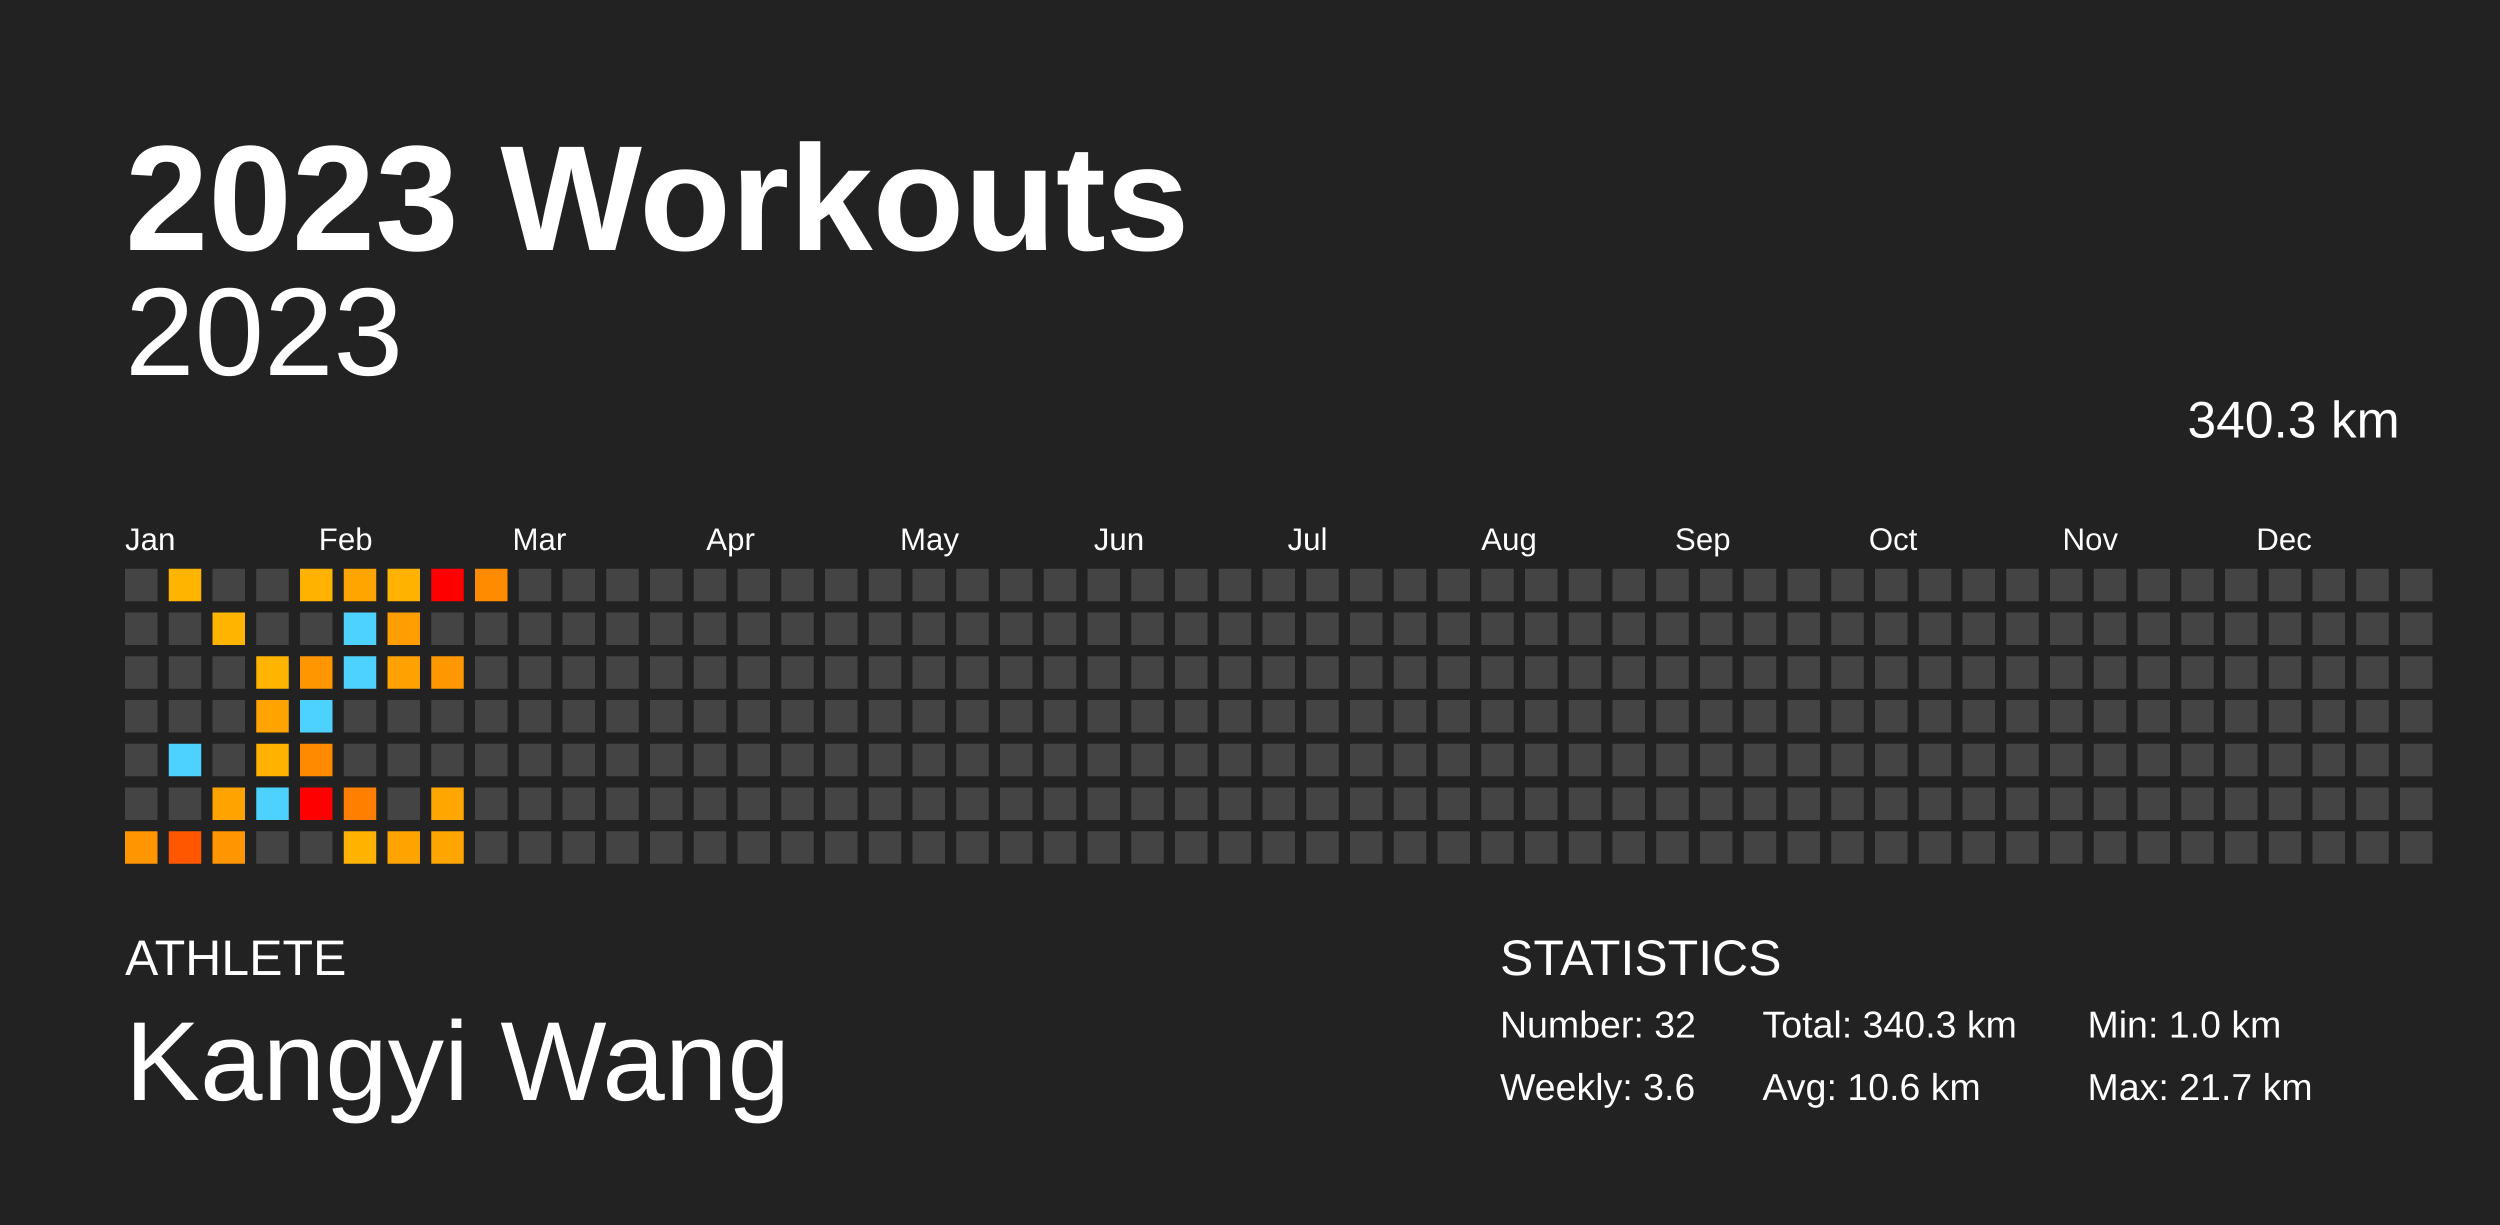
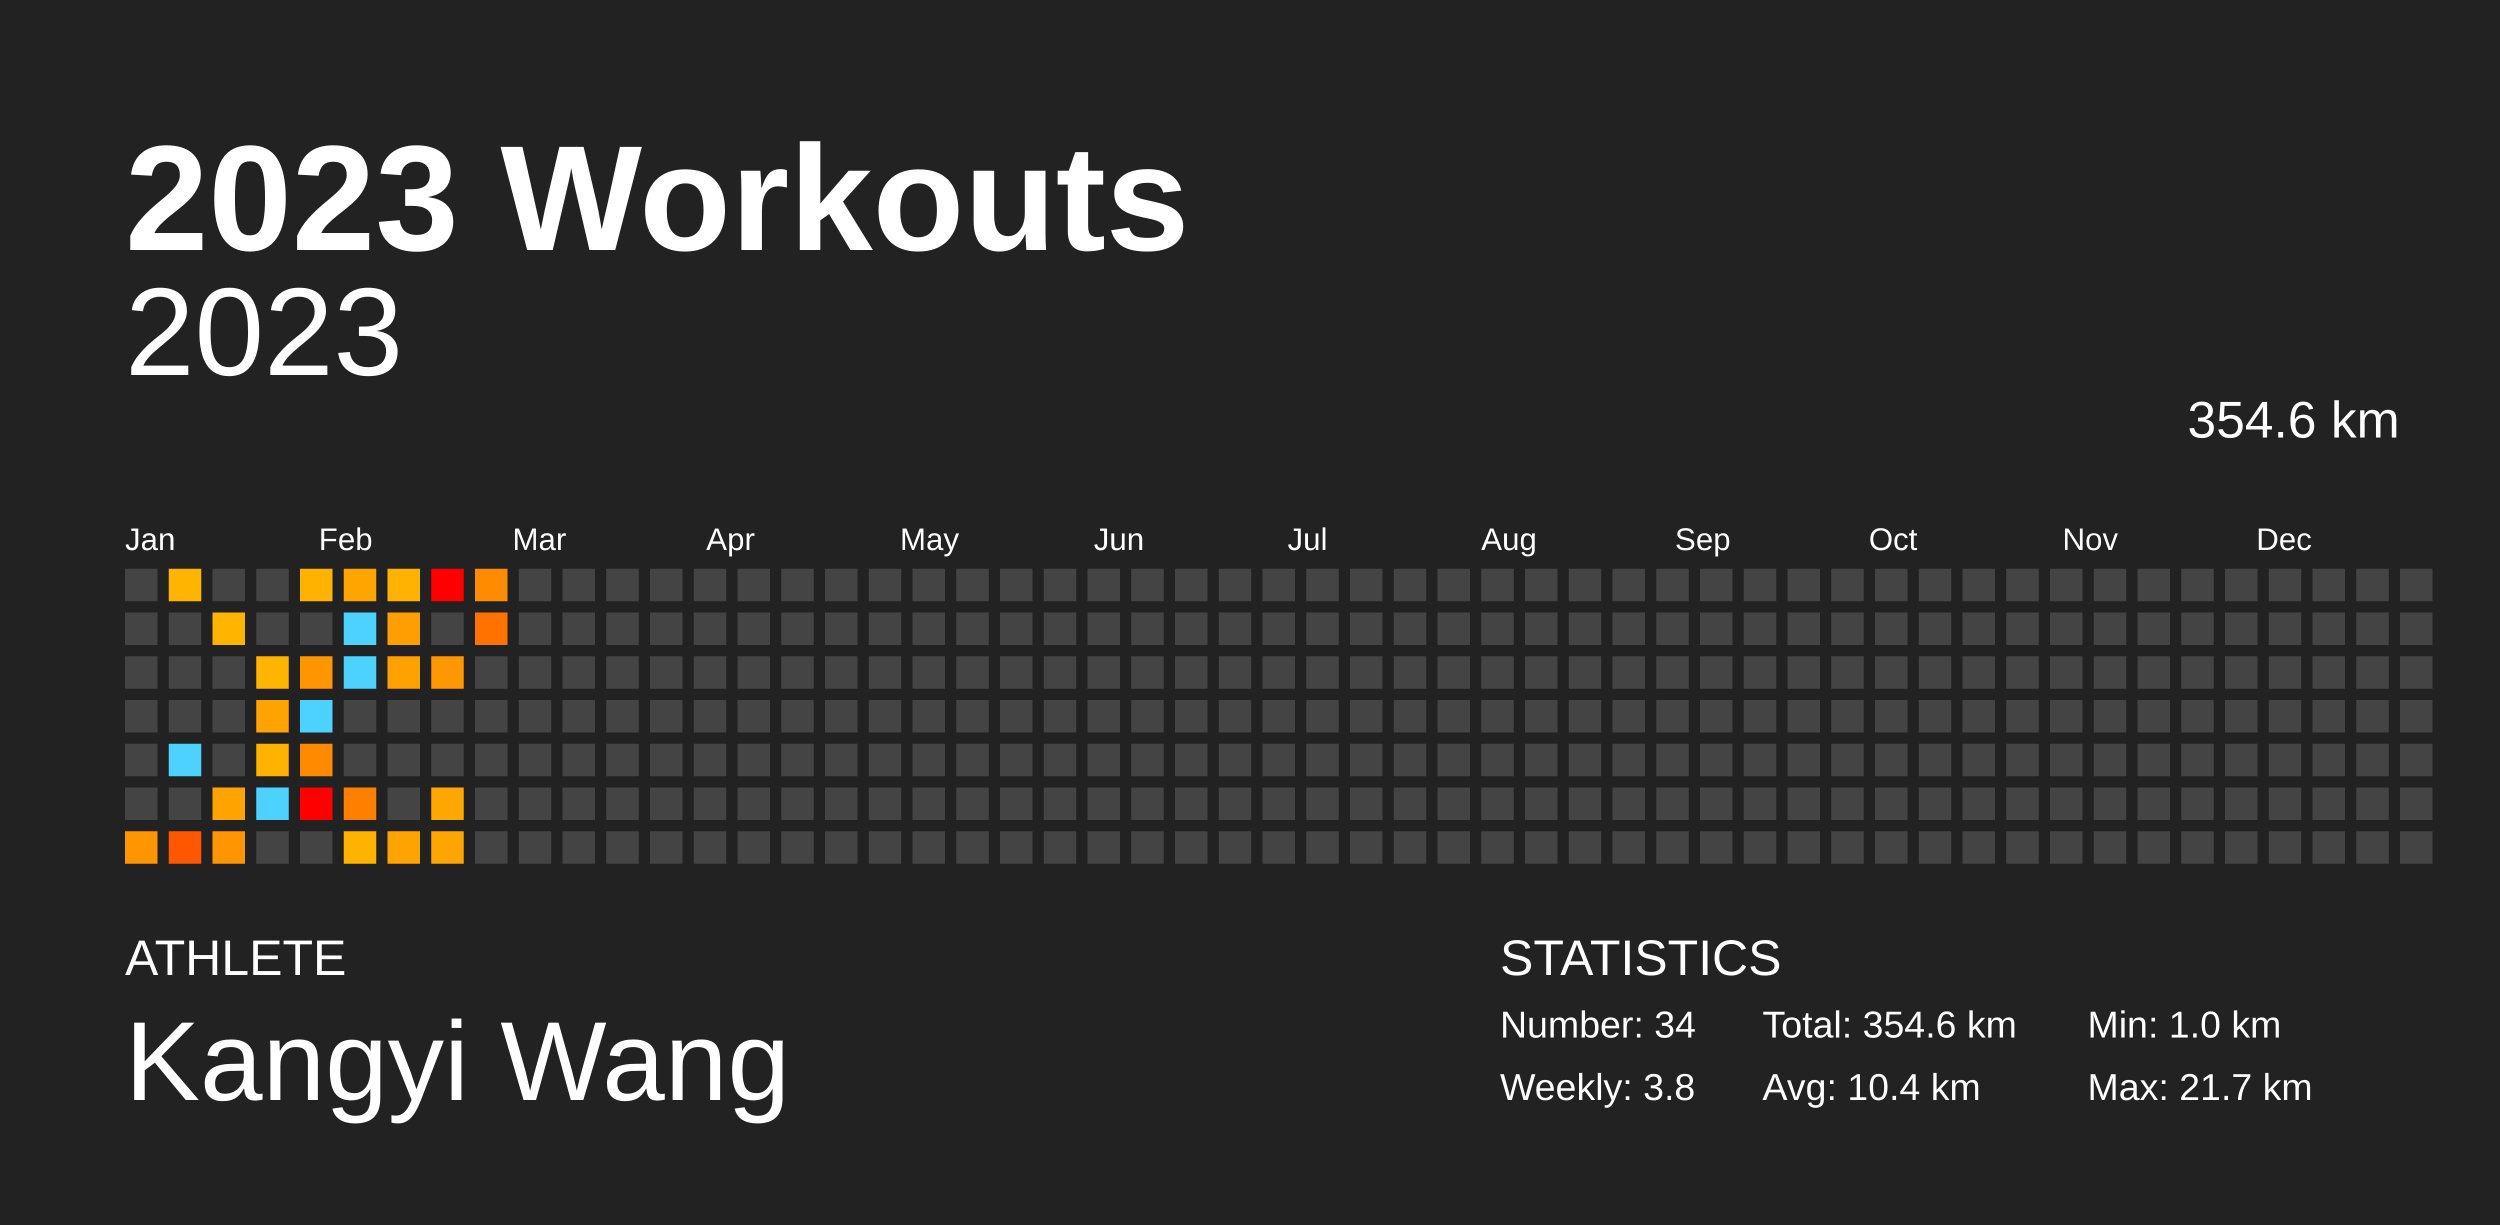
<svg xmlns="http://www.w3.org/2000/svg" baseProfile="full" height="98mm" version="1.1" viewBox="0,0,200,98" width="200mm">
  <defs />
  <rect fill="#222222" height="98" width="200" x="0" y="0" />
  <text fill="#FFFFFF" style="font-size:12px; font-family:Arial; font-weight:bold;" x="10" y="20">2023 Workouts</text>
  <text fill="#FFFFFF" style="font-size:4px; font-family:Arial" x="10" y="78">ATHLETE</text>
  <text fill="#FFFFFF" style="font-size:9px; font-family:Arial" x="10" y="88">Kangyi Wang</text>
  <text fill="#FFFFFF" style="font-size:4px; font-family:Arial" x="120" y="78">STATISTICS</text>
-   <text fill="#FFFFFF" style="font-size:3px; font-family:Arial" x="120" y="83">Number: 32</text>
-   <text fill="#FFFFFF" style="font-size:3px; font-family:Arial" x="120" y="88">Weekly: 3.6</text>
-   <text fill="#FFFFFF" style="font-size:3px; font-family:Arial" x="141" y="83">Total: 340.3 km</text>
-   <text fill="#FFFFFF" style="font-size:3px; font-family:Arial" x="141" y="88">Avg: 10.6 km</text>
+   <text fill="#FFFFFF" style="font-size:3px; font-family:Arial" x="120" y="83">Number: 34</text>
+   <text fill="#FFFFFF" style="font-size:3px; font-family:Arial" x="120" y="88">Weekly: 3.8</text>
+   <text fill="#FFFFFF" style="font-size:3px; font-family:Arial" x="141" y="83">Total: 354.6 km</text>
+   <text fill="#FFFFFF" style="font-size:3px; font-family:Arial" x="141" y="88">Avg: 10.4 km</text>
  <text fill="#FFFFFF" style="font-size:3px; font-family:Arial" x="167" y="83">Min: 1.0 km</text>
  <text fill="#FFFFFF" style="font-size:3px; font-family:Arial" x="167" y="88">Max: 21.7 km</text>
  <text alignment-baseline="hanging" fill="#FFFFFF" style="font-size:10.0px; font-family:Arial;" x="10" y="30">2023</text>
-   <text alignment-baseline="hanging" fill="#FFFFFF" style="font-size:4.125px; font-family:Arial;" x="175" y="35">340.3 km</text>
+   <text alignment-baseline="hanging" fill="#FFFFFF" style="font-size:4.125px; font-family:Arial;" x="175" y="35">354.6 km</text>
  <text fill="#FFFFFF" style="font-size:2.5px; font-family:Arial" x="10.0" y="44">Jan</text>
  <text fill="#FFFFFF" style="font-size:2.5px; font-family:Arial" x="25.5" y="44">Feb</text>
  <text fill="#FFFFFF" style="font-size:2.5px; font-family:Arial" x="41.0" y="44">Mar</text>
  <text fill="#FFFFFF" style="font-size:2.5px; font-family:Arial" x="56.5" y="44">Apr</text>
  <text fill="#FFFFFF" style="font-size:2.5px; font-family:Arial" x="72.0" y="44">May</text>
  <text fill="#FFFFFF" style="font-size:2.5px; font-family:Arial" x="87.5" y="44">Jun</text>
  <text fill="#FFFFFF" style="font-size:2.5px; font-family:Arial" x="103.0" y="44">Jul</text>
  <text fill="#FFFFFF" style="font-size:2.5px; font-family:Arial" x="118.5" y="44">Aug</text>
  <text fill="#FFFFFF" style="font-size:2.5px; font-family:Arial" x="134.0" y="44">Sep</text>
  <text fill="#FFFFFF" style="font-size:2.5px; font-family:Arial" x="149.5" y="44">Oct</text>
  <text fill="#FFFFFF" style="font-size:2.5px; font-family:Arial" x="165.0" y="44">Nov</text>
  <text fill="#FFFFFF" style="font-size:2.5px; font-family:Arial" x="180.5" y="44">Dec</text>
  <rect fill="#444444" height="2.6" width="2.6" x="10.0" y="45.5" />
  <rect fill="#444444" height="2.6" width="2.6" x="10.0" y="49.0" />
  <rect fill="#444444" height="2.6" width="2.6" x="10.0" y="52.5" />
  <rect fill="#444444" height="2.6" width="2.6" x="10.0" y="56.0" />
  <rect fill="#444444" height="2.6" width="2.6" x="10.0" y="59.5" />
  <rect fill="#444444" height="2.6" width="2.6" x="10.0" y="63.0" />
  <rect fill="#ff9500" height="2.6" width="2.6" x="10.0" y="66.5" />
  <rect fill="#ffb400" height="2.6" width="2.6" x="13.5" y="45.5" />
  <rect fill="#444444" height="2.6" width="2.6" x="13.5" y="49.0" />
  <rect fill="#444444" height="2.6" width="2.6" x="13.5" y="52.5" />
  <rect fill="#444444" height="2.6" width="2.6" x="13.5" y="56.0" />
  <rect fill="#4dd2ff" height="2.6" width="2.6" x="13.5" y="59.5" />
  <rect fill="#444444" height="2.6" width="2.6" x="13.5" y="63.0" />
  <rect fill="#ff5700" height="2.6" width="2.6" x="13.5" y="66.5" />
  <rect fill="#444444" height="2.6" width="2.6" x="17.0" y="45.5" />
  <rect fill="#ffb400" height="2.6" width="2.6" x="17.0" y="49.0" />
  <rect fill="#444444" height="2.6" width="2.6" x="17.0" y="52.5" />
  <rect fill="#444444" height="2.6" width="2.6" x="17.0" y="56.0" />
  <rect fill="#444444" height="2.6" width="2.6" x="17.0" y="59.5" />
  <rect fill="#ffa300" height="2.6" width="2.6" x="17.0" y="63.0" />
  <rect fill="#ff9500" height="2.6" width="2.6" x="17.0" y="66.5" />
  <rect fill="#444444" height="2.6" width="2.6" x="20.5" y="45.5" />
  <rect fill="#444444" height="2.6" width="2.6" x="20.5" y="49.0" />
  <rect fill="#ffb400" height="2.6" width="2.6" x="20.5" y="52.5" />
  <rect fill="#ffa300" height="2.6" width="2.6" x="20.5" y="56.0" />
  <rect fill="#ffb200" height="2.6" width="2.6" x="20.5" y="59.5" />
  <rect fill="#4dd2ff" height="2.6" width="2.6" x="20.5" y="63.0" />
  <rect fill="#444444" height="2.6" width="2.6" x="20.5" y="66.5" />
  <rect fill="#ffb300" height="2.6" width="2.6" x="24.0" y="45.5" />
  <rect fill="#444444" height="2.6" width="2.6" x="24.0" y="49.0" />
  <rect fill="#ff9600" height="2.6" width="2.6" x="24.0" y="52.5" />
  <rect fill="#4dd2ff" height="2.6" width="2.6" x="24.0" y="56.0" />
  <rect fill="#ff8a00" height="2.6" width="2.6" x="24.0" y="59.5" />
  <rect fill="red" height="2.6" width="2.6" x="24.0" y="63.0" />
  <rect fill="#444444" height="2.6" width="2.6" x="24.0" y="66.5" />
  <rect fill="#ffa500" height="2.6" width="2.6" x="27.5" y="45.5" />
  <rect fill="#4dd2ff" height="2.6" width="2.6" x="27.5" y="49.0" />
  <rect fill="#4dd2ff" height="2.6" width="2.6" x="27.5" y="52.5" />
  <rect fill="#444444" height="2.6" width="2.6" x="27.5" y="56.0" />
  <rect fill="#444444" height="2.6" width="2.6" x="27.5" y="59.5" />
  <rect fill="#ff7f00" height="2.6" width="2.6" x="27.5" y="63.0" />
  <rect fill="#ffb300" height="2.6" width="2.6" x="27.5" y="66.5" />
  <rect fill="#ffb200" height="2.6" width="2.6" x="31.0" y="45.5" />
  <rect fill="#ff9e00" height="2.6" width="2.6" x="31.0" y="49.0" />
  <rect fill="#ffa100" height="2.6" width="2.6" x="31.0" y="52.5" />
  <rect fill="#444444" height="2.6" width="2.6" x="31.0" y="56.0" />
  <rect fill="#444444" height="2.6" width="2.6" x="31.0" y="59.5" />
  <rect fill="#444444" height="2.6" width="2.6" x="31.0" y="63.0" />
  <rect fill="#ffa300" height="2.6" width="2.6" x="31.0" y="66.5" />
  <rect fill="red" height="2.6" width="2.6" x="34.5" y="45.5" />
  <rect fill="#444444" height="2.6" width="2.6" x="34.5" y="49.0" />
  <rect fill="#ff9800" height="2.6" width="2.6" x="34.5" y="52.5" />
  <rect fill="#444444" height="2.6" width="2.6" x="34.5" y="56.0" />
  <rect fill="#444444" height="2.6" width="2.6" x="34.5" y="59.5" />
  <rect fill="#ffa600" height="2.6" width="2.6" x="34.5" y="63.0" />
  <rect fill="#ffa500" height="2.6" width="2.6" x="34.5" y="66.5" />
  <rect fill="#ff8b00" height="2.6" width="2.6" x="38.0" y="45.5" />
-   <rect fill="#444444" height="2.6" width="2.6" x="38.0" y="49.0" />
+   <rect fill="#ff7200" height="2.6" width="2.6" x="38.0" y="49.0" />
  <rect fill="#444444" height="2.6" width="2.6" x="38.0" y="52.5" />
  <rect fill="#444444" height="2.6" width="2.6" x="38.0" y="56.0" />
  <rect fill="#444444" height="2.6" width="2.6" x="38.0" y="59.5" />
  <rect fill="#444444" height="2.6" width="2.6" x="38.0" y="63.0" />
  <rect fill="#444444" height="2.6" width="2.6" x="38.0" y="66.5" />
  <rect fill="#444444" height="2.6" width="2.6" x="41.5" y="45.5" />
  <rect fill="#444444" height="2.6" width="2.6" x="41.5" y="49.0" />
  <rect fill="#444444" height="2.6" width="2.6" x="41.5" y="52.5" />
  <rect fill="#444444" height="2.6" width="2.6" x="41.5" y="56.0" />
  <rect fill="#444444" height="2.6" width="2.6" x="41.5" y="59.5" />
  <rect fill="#444444" height="2.6" width="2.6" x="41.5" y="63.0" />
  <rect fill="#444444" height="2.6" width="2.6" x="41.5" y="66.5" />
  <rect fill="#444444" height="2.6" width="2.6" x="45.0" y="45.5" />
  <rect fill="#444444" height="2.6" width="2.6" x="45.0" y="49.0" />
  <rect fill="#444444" height="2.6" width="2.6" x="45.0" y="52.5" />
  <rect fill="#444444" height="2.6" width="2.6" x="45.0" y="56.0" />
  <rect fill="#444444" height="2.6" width="2.6" x="45.0" y="59.5" />
  <rect fill="#444444" height="2.6" width="2.6" x="45.0" y="63.0" />
  <rect fill="#444444" height="2.6" width="2.6" x="45.0" y="66.5" />
  <rect fill="#444444" height="2.6" width="2.6" x="48.5" y="45.5" />
  <rect fill="#444444" height="2.6" width="2.6" x="48.5" y="49.0" />
  <rect fill="#444444" height="2.6" width="2.6" x="48.5" y="52.5" />
  <rect fill="#444444" height="2.6" width="2.6" x="48.5" y="56.0" />
  <rect fill="#444444" height="2.6" width="2.6" x="48.5" y="59.5" />
  <rect fill="#444444" height="2.6" width="2.6" x="48.5" y="63.0" />
  <rect fill="#444444" height="2.6" width="2.6" x="48.5" y="66.5" />
  <rect fill="#444444" height="2.6" width="2.6" x="52.0" y="45.5" />
  <rect fill="#444444" height="2.6" width="2.6" x="52.0" y="49.0" />
  <rect fill="#444444" height="2.6" width="2.6" x="52.0" y="52.5" />
  <rect fill="#444444" height="2.6" width="2.6" x="52.0" y="56.0" />
  <rect fill="#444444" height="2.6" width="2.6" x="52.0" y="59.5" />
  <rect fill="#444444" height="2.6" width="2.6" x="52.0" y="63.0" />
  <rect fill="#444444" height="2.6" width="2.6" x="52.0" y="66.5" />
  <rect fill="#444444" height="2.6" width="2.6" x="55.5" y="45.5" />
  <rect fill="#444444" height="2.6" width="2.6" x="55.5" y="49.0" />
  <rect fill="#444444" height="2.6" width="2.6" x="55.5" y="52.5" />
  <rect fill="#444444" height="2.6" width="2.6" x="55.5" y="56.0" />
  <rect fill="#444444" height="2.6" width="2.6" x="55.5" y="59.5" />
  <rect fill="#444444" height="2.6" width="2.6" x="55.5" y="63.0" />
  <rect fill="#444444" height="2.6" width="2.6" x="55.5" y="66.5" />
  <rect fill="#444444" height="2.6" width="2.6" x="59.0" y="45.5" />
  <rect fill="#444444" height="2.6" width="2.6" x="59.0" y="49.0" />
  <rect fill="#444444" height="2.6" width="2.6" x="59.0" y="52.5" />
  <rect fill="#444444" height="2.6" width="2.6" x="59.0" y="56.0" />
  <rect fill="#444444" height="2.6" width="2.6" x="59.0" y="59.5" />
  <rect fill="#444444" height="2.6" width="2.6" x="59.0" y="63.0" />
  <rect fill="#444444" height="2.6" width="2.6" x="59.0" y="66.5" />
  <rect fill="#444444" height="2.6" width="2.6" x="62.5" y="45.5" />
  <rect fill="#444444" height="2.6" width="2.6" x="62.5" y="49.0" />
  <rect fill="#444444" height="2.6" width="2.6" x="62.5" y="52.5" />
  <rect fill="#444444" height="2.6" width="2.6" x="62.5" y="56.0" />
  <rect fill="#444444" height="2.6" width="2.6" x="62.5" y="59.5" />
  <rect fill="#444444" height="2.6" width="2.6" x="62.5" y="63.0" />
  <rect fill="#444444" height="2.6" width="2.6" x="62.5" y="66.5" />
  <rect fill="#444444" height="2.6" width="2.6" x="66.0" y="45.5" />
  <rect fill="#444444" height="2.6" width="2.6" x="66.0" y="49.0" />
  <rect fill="#444444" height="2.6" width="2.6" x="66.0" y="52.5" />
  <rect fill="#444444" height="2.6" width="2.6" x="66.0" y="56.0" />
  <rect fill="#444444" height="2.6" width="2.6" x="66.0" y="59.5" />
  <rect fill="#444444" height="2.6" width="2.6" x="66.0" y="63.0" />
  <rect fill="#444444" height="2.6" width="2.6" x="66.0" y="66.5" />
  <rect fill="#444444" height="2.6" width="2.6" x="69.5" y="45.5" />
  <rect fill="#444444" height="2.6" width="2.6" x="69.5" y="49.0" />
  <rect fill="#444444" height="2.6" width="2.6" x="69.5" y="52.5" />
  <rect fill="#444444" height="2.6" width="2.6" x="69.5" y="56.0" />
  <rect fill="#444444" height="2.6" width="2.6" x="69.5" y="59.5" />
  <rect fill="#444444" height="2.6" width="2.6" x="69.5" y="63.0" />
  <rect fill="#444444" height="2.6" width="2.6" x="69.5" y="66.5" />
  <rect fill="#444444" height="2.6" width="2.6" x="73.0" y="45.5" />
  <rect fill="#444444" height="2.6" width="2.6" x="73.0" y="49.0" />
  <rect fill="#444444" height="2.6" width="2.6" x="73.0" y="52.5" />
  <rect fill="#444444" height="2.6" width="2.6" x="73.0" y="56.0" />
  <rect fill="#444444" height="2.6" width="2.6" x="73.0" y="59.5" />
  <rect fill="#444444" height="2.6" width="2.6" x="73.0" y="63.0" />
  <rect fill="#444444" height="2.6" width="2.6" x="73.0" y="66.5" />
  <rect fill="#444444" height="2.6" width="2.6" x="76.5" y="45.5" />
  <rect fill="#444444" height="2.6" width="2.6" x="76.5" y="49.0" />
  <rect fill="#444444" height="2.6" width="2.6" x="76.5" y="52.5" />
  <rect fill="#444444" height="2.6" width="2.6" x="76.5" y="56.0" />
  <rect fill="#444444" height="2.6" width="2.6" x="76.5" y="59.5" />
  <rect fill="#444444" height="2.6" width="2.6" x="76.5" y="63.0" />
  <rect fill="#444444" height="2.6" width="2.6" x="76.5" y="66.5" />
  <rect fill="#444444" height="2.6" width="2.6" x="80.0" y="45.5" />
  <rect fill="#444444" height="2.6" width="2.6" x="80.0" y="49.0" />
  <rect fill="#444444" height="2.6" width="2.6" x="80.0" y="52.5" />
  <rect fill="#444444" height="2.6" width="2.6" x="80.0" y="56.0" />
  <rect fill="#444444" height="2.6" width="2.6" x="80.0" y="59.5" />
  <rect fill="#444444" height="2.6" width="2.6" x="80.0" y="63.0" />
  <rect fill="#444444" height="2.6" width="2.6" x="80.0" y="66.5" />
  <rect fill="#444444" height="2.6" width="2.6" x="83.5" y="45.5" />
  <rect fill="#444444" height="2.6" width="2.6" x="83.5" y="49.0" />
  <rect fill="#444444" height="2.6" width="2.6" x="83.5" y="52.5" />
  <rect fill="#444444" height="2.6" width="2.6" x="83.5" y="56.0" />
  <rect fill="#444444" height="2.6" width="2.6" x="83.5" y="59.5" />
  <rect fill="#444444" height="2.6" width="2.6" x="83.5" y="63.0" />
  <rect fill="#444444" height="2.6" width="2.6" x="83.5" y="66.5" />
  <rect fill="#444444" height="2.6" width="2.6" x="87.0" y="45.5" />
  <rect fill="#444444" height="2.6" width="2.6" x="87.0" y="49.0" />
  <rect fill="#444444" height="2.6" width="2.6" x="87.0" y="52.5" />
  <rect fill="#444444" height="2.6" width="2.6" x="87.0" y="56.0" />
  <rect fill="#444444" height="2.6" width="2.6" x="87.0" y="59.5" />
  <rect fill="#444444" height="2.6" width="2.6" x="87.0" y="63.0" />
  <rect fill="#444444" height="2.6" width="2.6" x="87.0" y="66.5" />
  <rect fill="#444444" height="2.6" width="2.6" x="90.5" y="45.5" />
  <rect fill="#444444" height="2.6" width="2.6" x="90.5" y="49.0" />
  <rect fill="#444444" height="2.6" width="2.6" x="90.5" y="52.5" />
  <rect fill="#444444" height="2.6" width="2.6" x="90.5" y="56.0" />
  <rect fill="#444444" height="2.6" width="2.6" x="90.5" y="59.5" />
  <rect fill="#444444" height="2.6" width="2.6" x="90.5" y="63.0" />
  <rect fill="#444444" height="2.6" width="2.6" x="90.5" y="66.5" />
  <rect fill="#444444" height="2.6" width="2.6" x="94.0" y="45.5" />
  <rect fill="#444444" height="2.6" width="2.6" x="94.0" y="49.0" />
  <rect fill="#444444" height="2.6" width="2.6" x="94.0" y="52.5" />
  <rect fill="#444444" height="2.6" width="2.6" x="94.0" y="56.0" />
  <rect fill="#444444" height="2.6" width="2.6" x="94.0" y="59.5" />
  <rect fill="#444444" height="2.6" width="2.6" x="94.0" y="63.0" />
  <rect fill="#444444" height="2.6" width="2.6" x="94.0" y="66.5" />
  <rect fill="#444444" height="2.6" width="2.6" x="97.5" y="45.5" />
  <rect fill="#444444" height="2.6" width="2.6" x="97.5" y="49.0" />
  <rect fill="#444444" height="2.6" width="2.6" x="97.5" y="52.5" />
  <rect fill="#444444" height="2.6" width="2.6" x="97.5" y="56.0" />
  <rect fill="#444444" height="2.6" width="2.6" x="97.5" y="59.5" />
  <rect fill="#444444" height="2.6" width="2.6" x="97.5" y="63.0" />
  <rect fill="#444444" height="2.6" width="2.6" x="97.5" y="66.5" />
  <rect fill="#444444" height="2.6" width="2.6" x="101.0" y="45.5" />
  <rect fill="#444444" height="2.6" width="2.6" x="101.0" y="49.0" />
  <rect fill="#444444" height="2.6" width="2.6" x="101.0" y="52.5" />
  <rect fill="#444444" height="2.6" width="2.6" x="101.0" y="56.0" />
  <rect fill="#444444" height="2.6" width="2.6" x="101.0" y="59.5" />
  <rect fill="#444444" height="2.6" width="2.6" x="101.0" y="63.0" />
  <rect fill="#444444" height="2.6" width="2.6" x="101.0" y="66.5" />
  <rect fill="#444444" height="2.6" width="2.6" x="104.5" y="45.5" />
  <rect fill="#444444" height="2.6" width="2.6" x="104.5" y="49.0" />
  <rect fill="#444444" height="2.6" width="2.6" x="104.5" y="52.5" />
  <rect fill="#444444" height="2.6" width="2.6" x="104.5" y="56.0" />
  <rect fill="#444444" height="2.6" width="2.6" x="104.5" y="59.5" />
  <rect fill="#444444" height="2.6" width="2.6" x="104.5" y="63.0" />
  <rect fill="#444444" height="2.6" width="2.6" x="104.5" y="66.5" />
  <rect fill="#444444" height="2.6" width="2.6" x="108.0" y="45.5" />
  <rect fill="#444444" height="2.6" width="2.6" x="108.0" y="49.0" />
  <rect fill="#444444" height="2.6" width="2.6" x="108.0" y="52.5" />
  <rect fill="#444444" height="2.6" width="2.6" x="108.0" y="56.0" />
  <rect fill="#444444" height="2.6" width="2.6" x="108.0" y="59.5" />
  <rect fill="#444444" height="2.6" width="2.6" x="108.0" y="63.0" />
  <rect fill="#444444" height="2.6" width="2.6" x="108.0" y="66.5" />
  <rect fill="#444444" height="2.6" width="2.6" x="111.5" y="45.5" />
  <rect fill="#444444" height="2.6" width="2.6" x="111.5" y="49.0" />
  <rect fill="#444444" height="2.6" width="2.6" x="111.5" y="52.5" />
  <rect fill="#444444" height="2.6" width="2.6" x="111.5" y="56.0" />
  <rect fill="#444444" height="2.6" width="2.6" x="111.5" y="59.5" />
  <rect fill="#444444" height="2.6" width="2.6" x="111.5" y="63.0" />
  <rect fill="#444444" height="2.6" width="2.6" x="111.5" y="66.5" />
  <rect fill="#444444" height="2.6" width="2.6" x="115.0" y="45.5" />
  <rect fill="#444444" height="2.6" width="2.6" x="115.0" y="49.0" />
  <rect fill="#444444" height="2.6" width="2.6" x="115.0" y="52.5" />
  <rect fill="#444444" height="2.6" width="2.6" x="115.0" y="56.0" />
  <rect fill="#444444" height="2.6" width="2.6" x="115.0" y="59.5" />
  <rect fill="#444444" height="2.6" width="2.6" x="115.0" y="63.0" />
  <rect fill="#444444" height="2.6" width="2.6" x="115.0" y="66.5" />
  <rect fill="#444444" height="2.6" width="2.6" x="118.5" y="45.5" />
  <rect fill="#444444" height="2.6" width="2.6" x="118.5" y="49.0" />
  <rect fill="#444444" height="2.6" width="2.6" x="118.5" y="52.5" />
  <rect fill="#444444" height="2.6" width="2.6" x="118.5" y="56.0" />
  <rect fill="#444444" height="2.6" width="2.6" x="118.5" y="59.5" />
  <rect fill="#444444" height="2.6" width="2.6" x="118.5" y="63.0" />
  <rect fill="#444444" height="2.6" width="2.6" x="118.5" y="66.5" />
  <rect fill="#444444" height="2.6" width="2.6" x="122.0" y="45.5" />
  <rect fill="#444444" height="2.6" width="2.6" x="122.0" y="49.0" />
  <rect fill="#444444" height="2.6" width="2.6" x="122.0" y="52.5" />
  <rect fill="#444444" height="2.6" width="2.6" x="122.0" y="56.0" />
  <rect fill="#444444" height="2.6" width="2.6" x="122.0" y="59.5" />
  <rect fill="#444444" height="2.6" width="2.6" x="122.0" y="63.0" />
  <rect fill="#444444" height="2.6" width="2.6" x="122.0" y="66.5" />
  <rect fill="#444444" height="2.6" width="2.6" x="125.5" y="45.5" />
  <rect fill="#444444" height="2.6" width="2.6" x="125.5" y="49.0" />
  <rect fill="#444444" height="2.6" width="2.6" x="125.5" y="52.5" />
  <rect fill="#444444" height="2.6" width="2.6" x="125.5" y="56.0" />
  <rect fill="#444444" height="2.6" width="2.6" x="125.5" y="59.5" />
  <rect fill="#444444" height="2.6" width="2.6" x="125.5" y="63.0" />
  <rect fill="#444444" height="2.6" width="2.6" x="125.5" y="66.5" />
  <rect fill="#444444" height="2.6" width="2.6" x="129.0" y="45.5" />
  <rect fill="#444444" height="2.6" width="2.6" x="129.0" y="49.0" />
  <rect fill="#444444" height="2.6" width="2.6" x="129.0" y="52.5" />
  <rect fill="#444444" height="2.6" width="2.6" x="129.0" y="56.0" />
  <rect fill="#444444" height="2.6" width="2.6" x="129.0" y="59.5" />
  <rect fill="#444444" height="2.6" width="2.6" x="129.0" y="63.0" />
  <rect fill="#444444" height="2.6" width="2.6" x="129.0" y="66.5" />
  <rect fill="#444444" height="2.6" width="2.6" x="132.5" y="45.5" />
  <rect fill="#444444" height="2.6" width="2.6" x="132.5" y="49.0" />
  <rect fill="#444444" height="2.6" width="2.6" x="132.5" y="52.5" />
  <rect fill="#444444" height="2.6" width="2.6" x="132.5" y="56.0" />
  <rect fill="#444444" height="2.6" width="2.6" x="132.5" y="59.5" />
  <rect fill="#444444" height="2.6" width="2.6" x="132.5" y="63.0" />
  <rect fill="#444444" height="2.6" width="2.6" x="132.5" y="66.5" />
  <rect fill="#444444" height="2.6" width="2.6" x="136.0" y="45.5" />
  <rect fill="#444444" height="2.6" width="2.6" x="136.0" y="49.0" />
  <rect fill="#444444" height="2.6" width="2.6" x="136.0" y="52.5" />
  <rect fill="#444444" height="2.6" width="2.6" x="136.0" y="56.0" />
  <rect fill="#444444" height="2.6" width="2.6" x="136.0" y="59.5" />
  <rect fill="#444444" height="2.6" width="2.6" x="136.0" y="63.0" />
  <rect fill="#444444" height="2.6" width="2.6" x="136.0" y="66.5" />
  <rect fill="#444444" height="2.6" width="2.6" x="139.5" y="45.5" />
  <rect fill="#444444" height="2.6" width="2.6" x="139.5" y="49.0" />
  <rect fill="#444444" height="2.6" width="2.6" x="139.5" y="52.5" />
  <rect fill="#444444" height="2.6" width="2.6" x="139.5" y="56.0" />
  <rect fill="#444444" height="2.6" width="2.6" x="139.5" y="59.5" />
  <rect fill="#444444" height="2.6" width="2.6" x="139.5" y="63.0" />
  <rect fill="#444444" height="2.6" width="2.6" x="139.5" y="66.5" />
  <rect fill="#444444" height="2.6" width="2.6" x="143.0" y="45.5" />
  <rect fill="#444444" height="2.6" width="2.6" x="143.0" y="49.0" />
  <rect fill="#444444" height="2.6" width="2.6" x="143.0" y="52.5" />
  <rect fill="#444444" height="2.6" width="2.6" x="143.0" y="56.0" />
  <rect fill="#444444" height="2.6" width="2.6" x="143.0" y="59.5" />
  <rect fill="#444444" height="2.6" width="2.6" x="143.0" y="63.0" />
  <rect fill="#444444" height="2.6" width="2.6" x="143.0" y="66.5" />
  <rect fill="#444444" height="2.6" width="2.6" x="146.5" y="45.5" />
  <rect fill="#444444" height="2.6" width="2.6" x="146.5" y="49.0" />
  <rect fill="#444444" height="2.6" width="2.6" x="146.5" y="52.5" />
  <rect fill="#444444" height="2.6" width="2.6" x="146.5" y="56.0" />
  <rect fill="#444444" height="2.6" width="2.6" x="146.5" y="59.5" />
  <rect fill="#444444" height="2.6" width="2.6" x="146.5" y="63.0" />
  <rect fill="#444444" height="2.6" width="2.6" x="146.5" y="66.5" />
  <rect fill="#444444" height="2.6" width="2.6" x="150.0" y="45.5" />
  <rect fill="#444444" height="2.6" width="2.6" x="150.0" y="49.0" />
  <rect fill="#444444" height="2.6" width="2.6" x="150.0" y="52.5" />
  <rect fill="#444444" height="2.6" width="2.6" x="150.0" y="56.0" />
  <rect fill="#444444" height="2.6" width="2.6" x="150.0" y="59.5" />
  <rect fill="#444444" height="2.6" width="2.6" x="150.0" y="63.0" />
  <rect fill="#444444" height="2.6" width="2.6" x="150.0" y="66.5" />
  <rect fill="#444444" height="2.6" width="2.6" x="153.5" y="45.5" />
  <rect fill="#444444" height="2.6" width="2.6" x="153.5" y="49.0" />
  <rect fill="#444444" height="2.6" width="2.6" x="153.5" y="52.5" />
  <rect fill="#444444" height="2.6" width="2.6" x="153.5" y="56.0" />
  <rect fill="#444444" height="2.6" width="2.6" x="153.5" y="59.5" />
  <rect fill="#444444" height="2.6" width="2.6" x="153.5" y="63.0" />
  <rect fill="#444444" height="2.6" width="2.6" x="153.5" y="66.5" />
  <rect fill="#444444" height="2.6" width="2.6" x="157.0" y="45.5" />
  <rect fill="#444444" height="2.6" width="2.6" x="157.0" y="49.0" />
  <rect fill="#444444" height="2.6" width="2.6" x="157.0" y="52.5" />
  <rect fill="#444444" height="2.6" width="2.6" x="157.0" y="56.0" />
  <rect fill="#444444" height="2.6" width="2.6" x="157.0" y="59.5" />
  <rect fill="#444444" height="2.6" width="2.6" x="157.0" y="63.0" />
  <rect fill="#444444" height="2.6" width="2.6" x="157.0" y="66.5" />
  <rect fill="#444444" height="2.6" width="2.6" x="160.5" y="45.5" />
  <rect fill="#444444" height="2.6" width="2.6" x="160.5" y="49.0" />
  <rect fill="#444444" height="2.6" width="2.6" x="160.5" y="52.5" />
  <rect fill="#444444" height="2.6" width="2.6" x="160.5" y="56.0" />
  <rect fill="#444444" height="2.6" width="2.6" x="160.5" y="59.5" />
  <rect fill="#444444" height="2.6" width="2.6" x="160.5" y="63.0" />
  <rect fill="#444444" height="2.6" width="2.6" x="160.5" y="66.5" />
  <rect fill="#444444" height="2.6" width="2.6" x="164.0" y="45.5" />
  <rect fill="#444444" height="2.6" width="2.6" x="164.0" y="49.0" />
  <rect fill="#444444" height="2.6" width="2.6" x="164.0" y="52.5" />
  <rect fill="#444444" height="2.6" width="2.6" x="164.0" y="56.0" />
  <rect fill="#444444" height="2.6" width="2.6" x="164.0" y="59.5" />
  <rect fill="#444444" height="2.6" width="2.6" x="164.0" y="63.0" />
  <rect fill="#444444" height="2.6" width="2.6" x="164.0" y="66.5" />
  <rect fill="#444444" height="2.6" width="2.6" x="167.5" y="45.5" />
  <rect fill="#444444" height="2.6" width="2.6" x="167.5" y="49.0" />
  <rect fill="#444444" height="2.6" width="2.6" x="167.5" y="52.5" />
  <rect fill="#444444" height="2.6" width="2.6" x="167.5" y="56.0" />
  <rect fill="#444444" height="2.6" width="2.6" x="167.5" y="59.5" />
  <rect fill="#444444" height="2.6" width="2.6" x="167.5" y="63.0" />
  <rect fill="#444444" height="2.6" width="2.6" x="167.5" y="66.5" />
  <rect fill="#444444" height="2.6" width="2.6" x="171.0" y="45.5" />
  <rect fill="#444444" height="2.6" width="2.6" x="171.0" y="49.0" />
  <rect fill="#444444" height="2.6" width="2.6" x="171.0" y="52.5" />
  <rect fill="#444444" height="2.6" width="2.6" x="171.0" y="56.0" />
  <rect fill="#444444" height="2.6" width="2.6" x="171.0" y="59.5" />
  <rect fill="#444444" height="2.6" width="2.6" x="171.0" y="63.0" />
  <rect fill="#444444" height="2.6" width="2.6" x="171.0" y="66.5" />
  <rect fill="#444444" height="2.6" width="2.6" x="174.5" y="45.5" />
  <rect fill="#444444" height="2.6" width="2.6" x="174.5" y="49.0" />
  <rect fill="#444444" height="2.6" width="2.6" x="174.5" y="52.5" />
  <rect fill="#444444" height="2.6" width="2.6" x="174.5" y="56.0" />
  <rect fill="#444444" height="2.6" width="2.6" x="174.5" y="59.5" />
  <rect fill="#444444" height="2.6" width="2.6" x="174.5" y="63.0" />
  <rect fill="#444444" height="2.6" width="2.6" x="174.5" y="66.5" />
  <rect fill="#444444" height="2.6" width="2.6" x="178.0" y="45.5" />
  <rect fill="#444444" height="2.6" width="2.6" x="178.0" y="49.0" />
  <rect fill="#444444" height="2.6" width="2.6" x="178.0" y="52.5" />
  <rect fill="#444444" height="2.6" width="2.6" x="178.0" y="56.0" />
  <rect fill="#444444" height="2.6" width="2.6" x="178.0" y="59.5" />
  <rect fill="#444444" height="2.6" width="2.6" x="178.0" y="63.0" />
  <rect fill="#444444" height="2.6" width="2.6" x="178.0" y="66.5" />
  <rect fill="#444444" height="2.6" width="2.6" x="181.5" y="45.5" />
  <rect fill="#444444" height="2.6" width="2.6" x="181.5" y="49.0" />
  <rect fill="#444444" height="2.6" width="2.6" x="181.5" y="52.5" />
  <rect fill="#444444" height="2.6" width="2.6" x="181.5" y="56.0" />
  <rect fill="#444444" height="2.6" width="2.6" x="181.5" y="59.5" />
  <rect fill="#444444" height="2.6" width="2.6" x="181.5" y="63.0" />
  <rect fill="#444444" height="2.6" width="2.6" x="181.5" y="66.5" />
  <rect fill="#444444" height="2.6" width="2.6" x="185.0" y="45.5" />
  <rect fill="#444444" height="2.6" width="2.6" x="185.0" y="49.0" />
  <rect fill="#444444" height="2.6" width="2.6" x="185.0" y="52.5" />
  <rect fill="#444444" height="2.6" width="2.6" x="185.0" y="56.0" />
  <rect fill="#444444" height="2.6" width="2.6" x="185.0" y="59.5" />
  <rect fill="#444444" height="2.6" width="2.6" x="185.0" y="63.0" />
  <rect fill="#444444" height="2.6" width="2.6" x="185.0" y="66.5" />
  <rect fill="#444444" height="2.6" width="2.6" x="188.5" y="45.5" />
  <rect fill="#444444" height="2.6" width="2.6" x="188.5" y="49.0" />
  <rect fill="#444444" height="2.6" width="2.6" x="188.5" y="52.5" />
  <rect fill="#444444" height="2.6" width="2.6" x="188.5" y="56.0" />
  <rect fill="#444444" height="2.6" width="2.6" x="188.5" y="59.5" />
  <rect fill="#444444" height="2.6" width="2.6" x="188.5" y="63.0" />
  <rect fill="#444444" height="2.6" width="2.6" x="188.5" y="66.5" />
  <rect fill="#444444" height="2.6" width="2.6" x="192.0" y="45.5" />
  <rect fill="#444444" height="2.6" width="2.6" x="192.0" y="49.0" />
  <rect fill="#444444" height="2.6" width="2.6" x="192.0" y="52.5" />
  <rect fill="#444444" height="2.6" width="2.6" x="192.0" y="56.0" />
  <rect fill="#444444" height="2.6" width="2.6" x="192.0" y="59.5" />
  <rect fill="#444444" height="2.6" width="2.6" x="192.0" y="63.0" />
  <rect fill="#444444" height="2.6" width="2.6" x="192.0" y="66.5" />
</svg>
